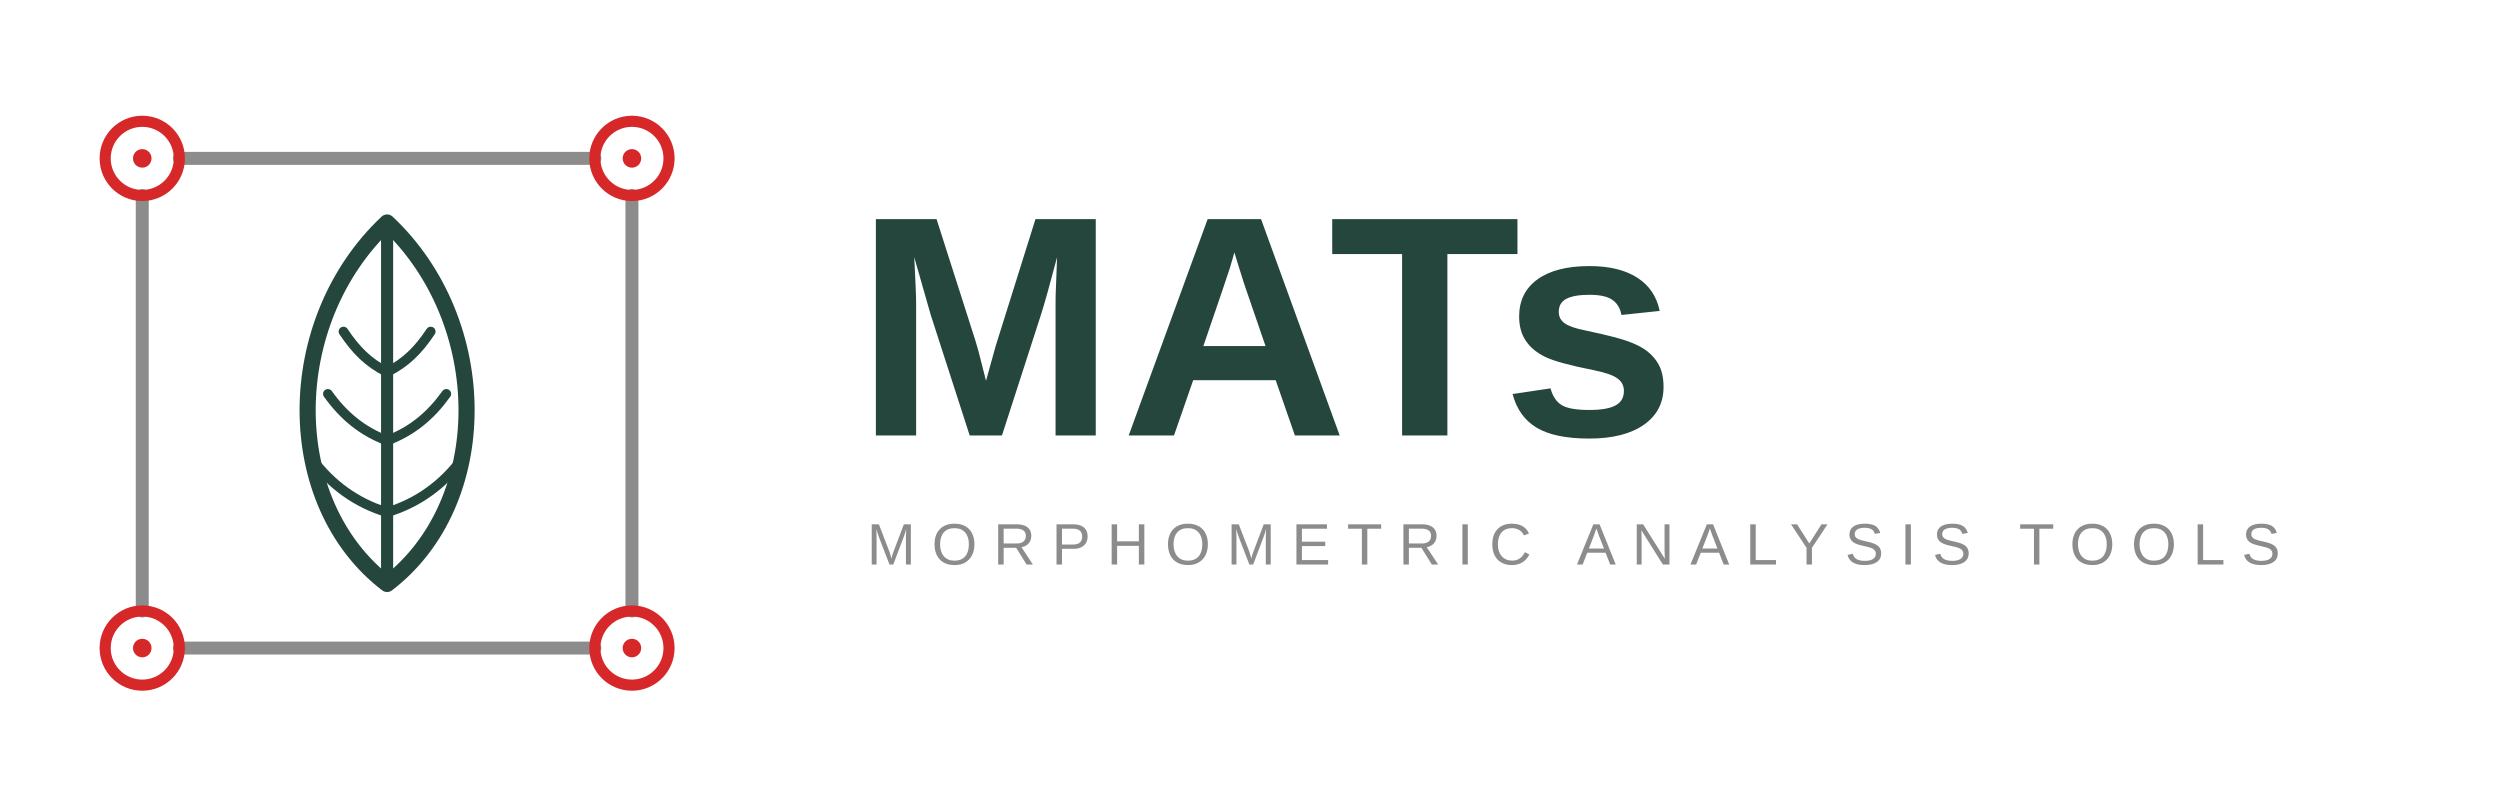
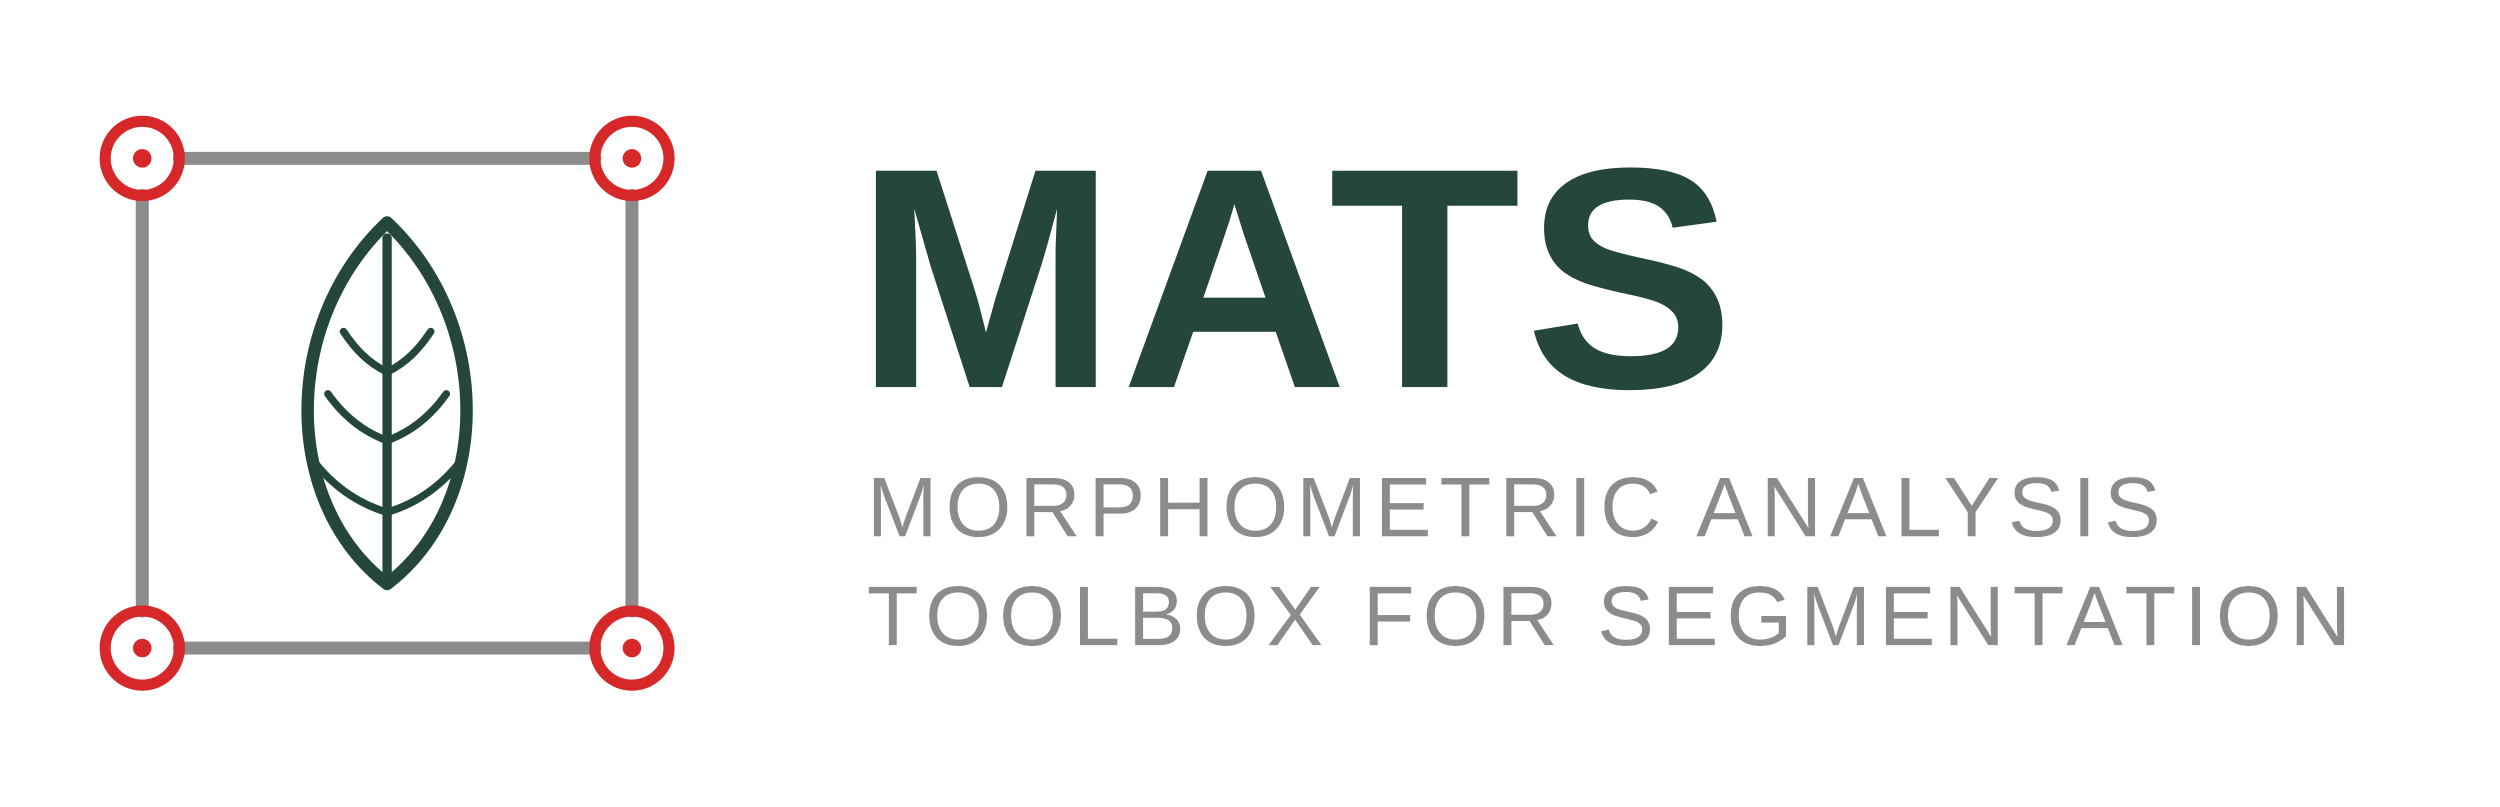
- <svg xmlns="http://www.w3.org/2000/svg" viewBox="0 0 620 200" role="img" aria-label="MATs — Morphometric Analysis Tools">
+ <svg xmlns="http://www.w3.org/2000/svg" viewBox="0 0 620 200" role="img" aria-label="MATS — Morphometric Analysis Toolbox for Segmentation">
  <style>
    /* red = fiducial markers, grey = ROI box, green = leaf + wordmark */
    .frame { fill: none; stroke: #8c8c8c; stroke-width: 3.5;
             stroke-linecap: round; stroke-linejoin: round; }
    .marker{ fill: none; stroke: #d62828; stroke-width: 3; }
    .dot   { fill: #d62828; stroke: none; }
    .leaf  { fill: none; stroke: #25463d; stroke-linecap: round; stroke-linejoin: round; }
-     .blade { stroke-width: 4;   vector-effect: non-scaling-stroke; }
-     .rib   { stroke-width: 3;   vector-effect: non-scaling-stroke; }
-     .vein  { stroke-width: 2.4; vector-effect: non-scaling-stroke; }
+     /* strokes must scale with the artwork -- non-scaling-stroke pins them to a
+        fixed screen width, which fills the leaf in solid at header sizes */
+     .blade { stroke-width: 4; }
+     .rib   { stroke-width: 3; }
+     .vein  { stroke-width: 2.4; }
    .word  { fill: #25463d; font-family: "Helvetica Neue", Arial, sans-serif;
             font-weight: 600; font-size: 78px; letter-spacing: 1px; }
    .tag   { fill: #8c8c8c; font-family: "Helvetica Neue", Arial, sans-serif;
-              font-weight: 400; font-size: 14.5px; letter-spacing: 4px; }
+              font-weight: 400; font-size: 21px; letter-spacing: 2px; }
  </style>
  <g transform="translate(4,8) scale(0.92)">
    <g class="frame">
      <path d="M44,34 L156,34" />
      <path d="M166,44 L166,156" />
      <path d="M156,166 L44,166" />
      <path d="M34,156 L34,44" />
    </g>
    <circle class="marker" cx="34" cy="34" r="10" />
    <circle class="dot" cx="34" cy="34" r="2.5" />
    <circle class="marker" cx="166" cy="34" r="10" />
    <circle class="dot" cx="166" cy="34" r="2.5" />
    <circle class="marker" cx="166" cy="166" r="10" />
    <circle class="dot" cx="166" cy="166" r="2.5" />
    <circle class="marker" cx="34" cy="166" r="10" />
    <circle class="dot" cx="34" cy="166" r="2.5" />
    <g class="leaf" transform="translate(100,100) scale(0.84) translate(-100,-100)">
      <path class="blade" d="M100,158 C66,132 66,74 100,42 C134,74 134,132 100,158 Z" />
      <path class="rib" d="M100,155 L100,47" />
      <path class="vein" d="M100,135 C90,132 82,126 76,118" />
      <path class="vein" d="M100,135 C110,132 118,126 124,118" />
      <path class="vein" d="M100,112 C92,109 86,104 81,97" />
      <path class="vein" d="M100,112 C108,109 114,104 119,97" />
      <path class="vein" d="M100,90 C94,87 90,83 86,77" />
      <path class="vein" d="M100,90 C106,87 110,83 114,77" />
    </g>
  </g>
-   <text class="word" x="212" y="108">MATs</text>
-   <text class="tag" x="215" y="140">MORPHOMETRIC ANALYSIS TOOLS</text>
+   <text class="word" x="212" y="96">MATS</text>
+   <text class="tag" x="215">
+     <tspan x="215" y="133" textLength="326" lengthAdjust="spacing">MORPHOMETRIC ANALYSIS</tspan>
+     <tspan x="215" y="160" textLength="374" lengthAdjust="spacing">TOOLBOX FOR SEGMENTATION</tspan>
+   </text>
</svg>
